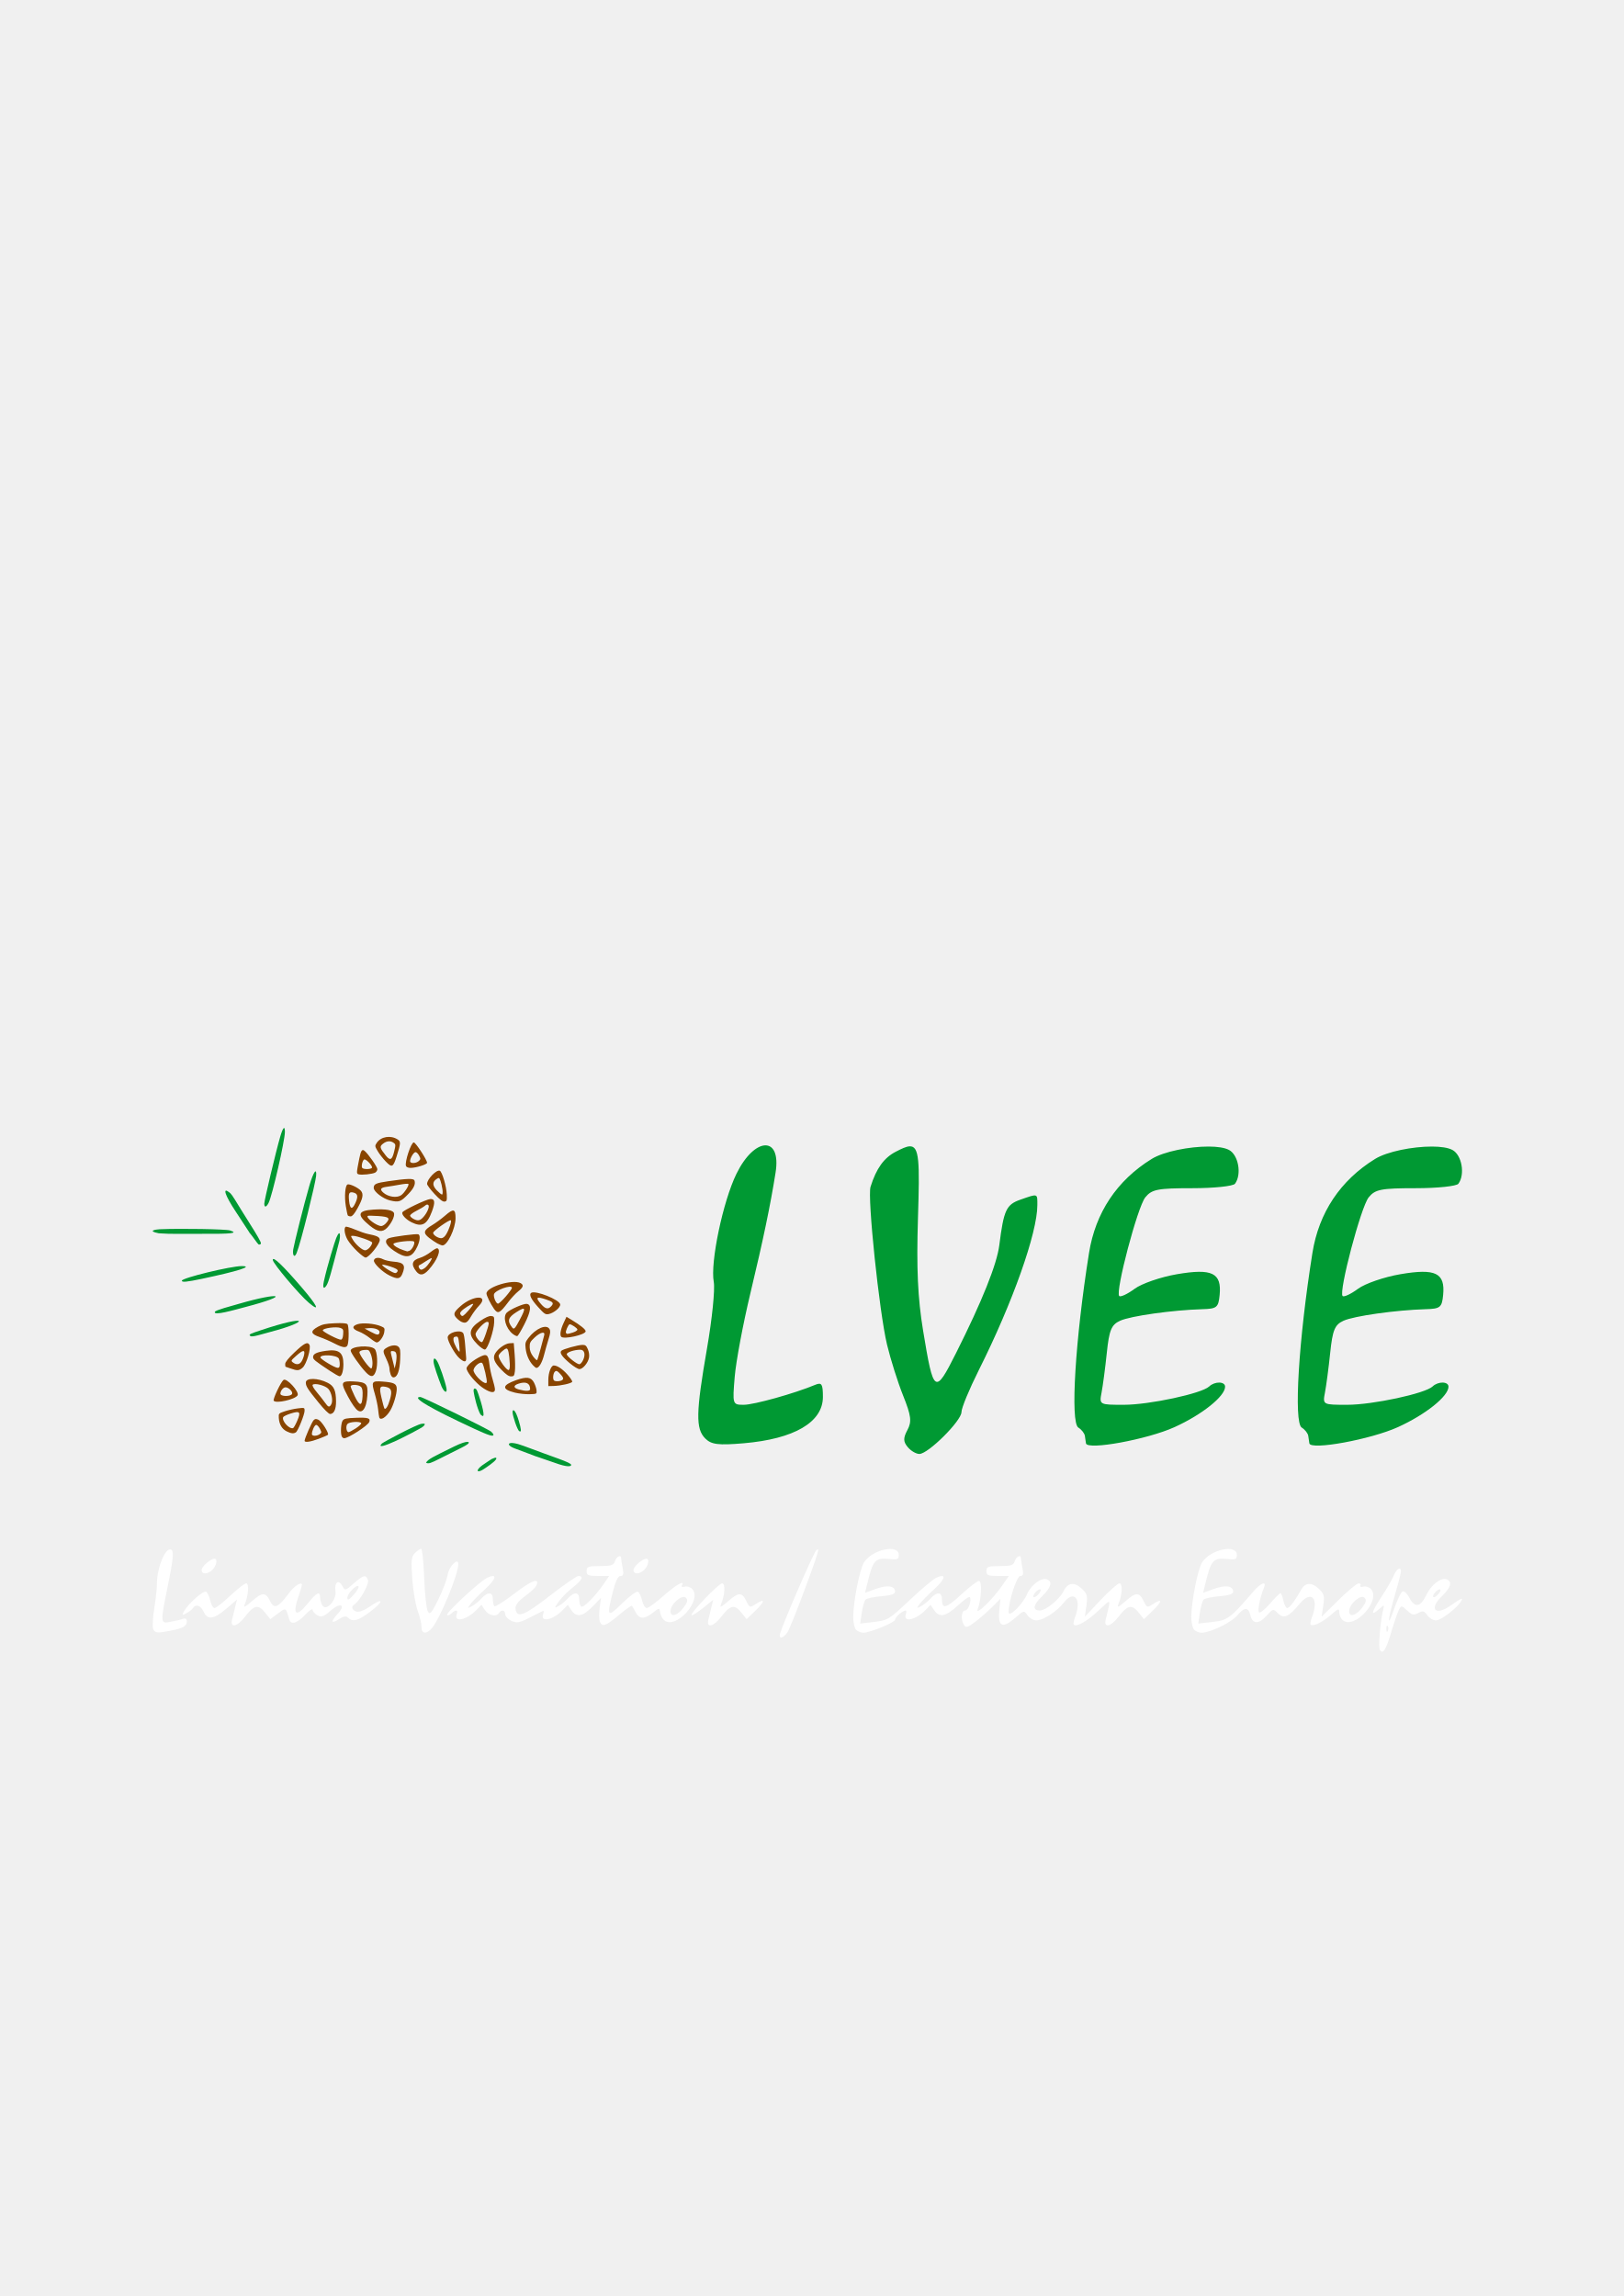
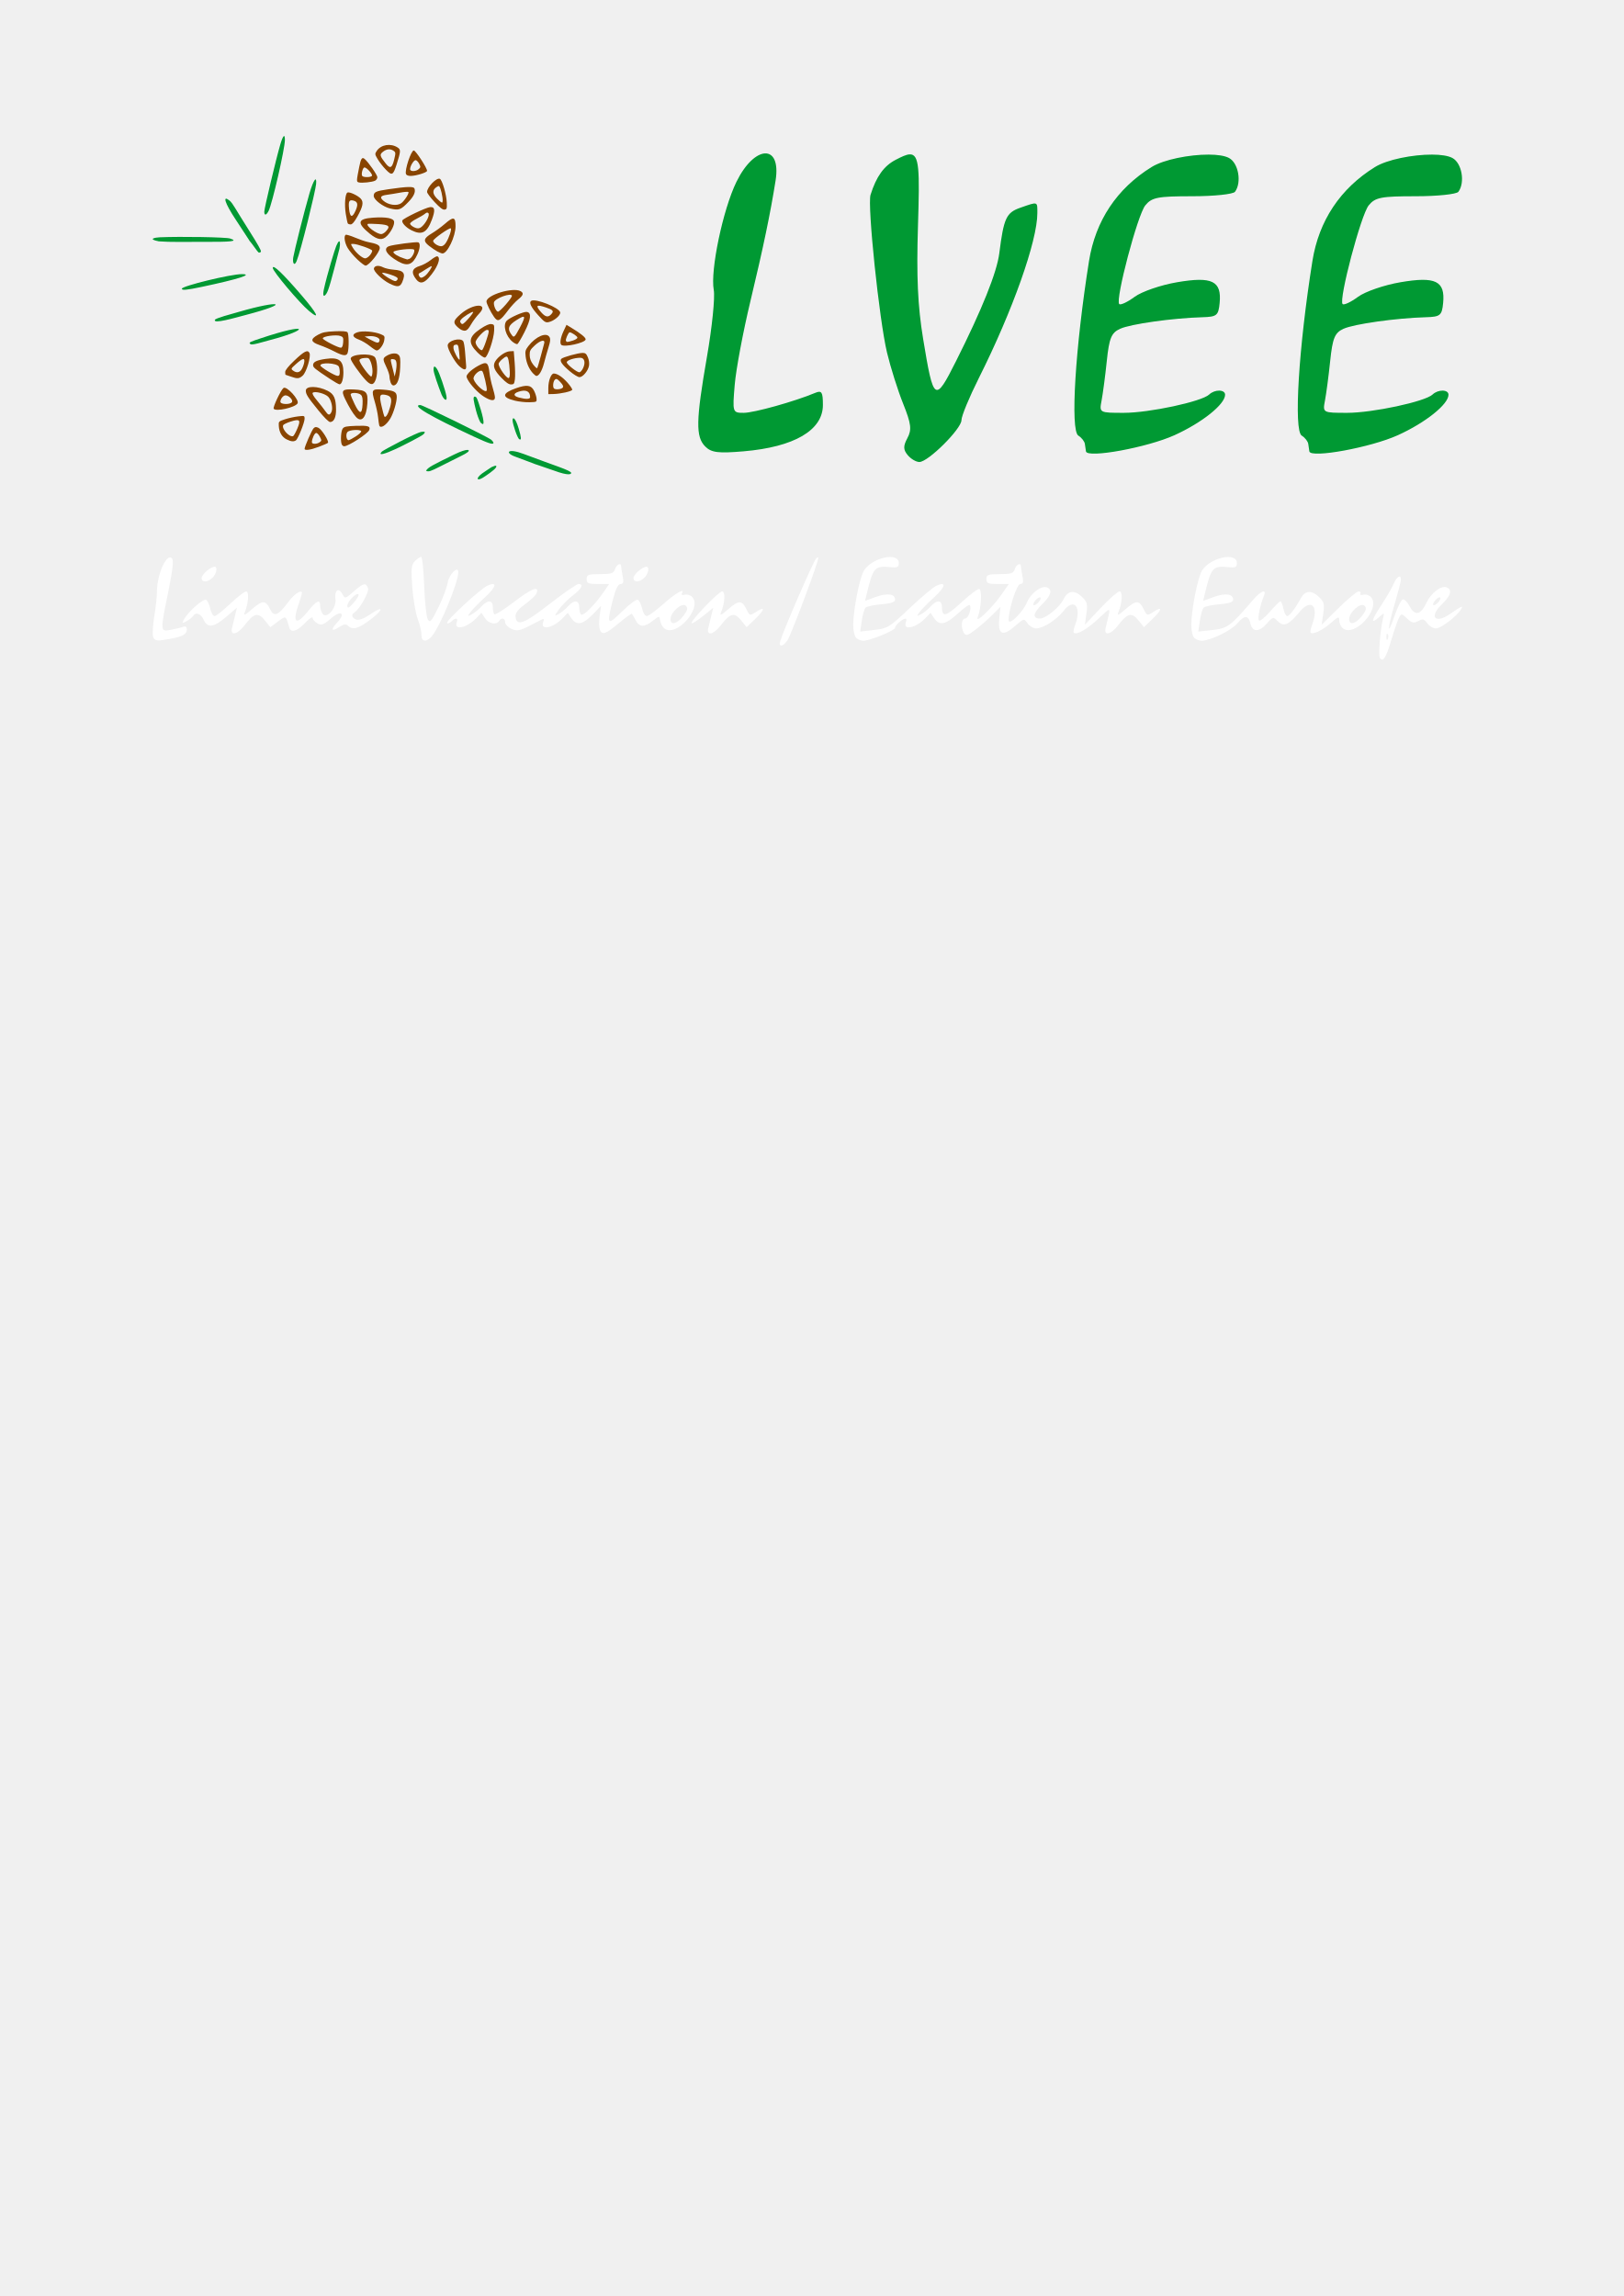
- <svg xmlns="http://www.w3.org/2000/svg" id="svg3904" width="744.094" height="1052.362" version="1.0">
+ <svg xmlns="http://www.w3.org/2000/svg" id="green_black_" width="744.094" height="1052.362" version="1.0">
  <defs id="defs3907">
    </defs>
-   <g id="g4050">
+   <g id="g4050" transform="translate(0,-454.66)">
    <g transform="matrix(0.6666667,0,0,0.6666667,-76.66667,372.7844)" id="g3871">
      <path id="path3857" d="m 407.869,446.504 c 1.128,-2.347 4.95,-4.152 19.214,-11.146 10.142,-4.973 11.416,-3.083 9.314,-1.608 -2.668,1.873 -2.383,1.409 -19.137,9.909 -6.074,3.082 -7.607,3.725 -9.391,2.845 z m 38.532,1.828 c 0.893,-0.722 5.572,-3.717 6.562,-4.402 3.265,-1.574 3.759,-0.888 2.839,0.444 -1.273,1.845 -6.277,5.192 -8.731,6.781 -4.207,2.615 -5.348,0.67 -0.67,-2.823 z m 49.705,-1.885 c -27.612,-9.588 1.463,0.856 -27.217,-9.788 -6.927,-2.571 -5.108,-5.999 6.148,-1.722 20.469,7.778 32.6,11.32 32.6,13.062 0,0.905 -1.947,1.983 -11.531,-1.553 z M 377.591,433.203 c 1.88,-1.393 23.005,-12.684 27.051,-13.466 3.615,-0.535 2.154,0.649 1.634,1.506 -1.415,1.49 -15.506,8.537 -18.86,10.085 -7.935,3.662 -13.071,5.197 -9.826,1.876 z m 63.275,-10.15 c -30.262,-14.032 -43.397,-21.778 -36.931,-21.778 1.681,0 46.784,22.111 48.771,23.909 0.823,0.745 1.496,1.671 1.496,2.058 0,1.5 -3.302,0.463 -13.336,-4.19 z m 31.091,1.725 c -1.307,-0.704 -4.585,-10.38 -4.618,-13.083 -0.027,-2.263 1.821,-2.357 4.297,6.065 1.617,5.501 2.018,8.083 0.321,7.019 z m -26.712,-11.542 c -2.393,-4.328 -4.181,-12.576 -4.623,-15.431 -0.524,-3.383 1.531,-2.328 2.016,-1.484 1.067,1.855 5.079,14.355 4.738,17.307 -0.243,1.043 -0.428,0.697 -0.903,0.582 -0.409,-0.132 -0.876,-0.727 -1.228,-0.974 z m -26.641,-18.974 c -2.386,-6.061 -5.585,-15.075 -5.585,-17.393 0,-2.499 0.786,-2.801 2.446,-0.268 1.579,2.41 5.562,14.109 6.4,18.493 0.709,3.709 -1.257,3.411 -3.261,-0.832 z M 287.067,359.277 c -1.634,-1.015 0.827,-1.74 6.871,-3.769 34.208,-11.483 34.056,-6.04 6.858,1.047 -5.11,1.332 -13.277,4.042 -13.729,2.721 z M 262.703,342.738 c 0.394,-1.181 11.018,-3.926 16.671,-5.567 28.492,-8.269 36.318,-6.129 4.59,2.181 -7.977,2.089 -22.47,6.36 -21.26,3.386 z m 64.726,-6.128 c -6.596,-5.511 -24.922,-27.255 -24.922,-29.571 0,-2.781 6.771,3.652 19.794,18.805 10.873,12.651 13.179,17.493 5.128,10.766 z m 10.183,-14.775 c 2.382,-10.922 7.583,-27.695 8.501,-29.84 3.192,-7.458 2.729,-0.161 2.233,1.762 -5.599,21.676 -7.374,28.53 -8.992,30.951 -1.7,2.544 -2.72,1.922 -1.742,-2.873 z m -97.617,-0.509 c 0,-1.875 33.757,-10.088 41.258,-10.038 8.2,0.055 -2.442,3.445 -27.363,8.718 -10.526,2.227 -13.894,2.547 -13.894,1.32 z m 76.582,-21.548 c 0.661,-4.131 7.428,-31.23 11.133,-43.94 2.75,-9.433 5.149,-12.659 4.588,-6.519 -0.467,5.11 -10.532,46.124 -13.399,53.008 -1.577,3.786 -2.953,1.396 -2.322,-2.55 z m -24.858,-4.542 c -12.532,-17.203 4.86,8.164 -14.59,-21.282 -7.837,-11.865 -9.062,-16.856 -4.757,-13.54 1.545,1.19 1.591,0.953 8.087,11.669 2.855,4.709 7.361,11.636 9.565,15.304 3.874,6.448 5.214,8.867 3.795,8.867 -0.373,0 -0.588,1.053 -2.1,-1.018 z m -67.561,-6.501 c -8.133,-1.601 -2.343,-2.651 0.64,-2.781 14.819,-0.639 45.506,-0.087 48.329,0.827 5.919,1.916 1.352,2.423 -19.216,2.31 -12.492,-0.069 -21.544,0.298 -29.752,-0.356 z m 72.514,-20.406 c 0,-2.285 8.117,-36.367 10.966,-46.047 1.905,-6.472 3.203,-7.785 3.203,-3.24 0,6.028 -8.733,44.002 -11.23,48.831 -1.595,3.083 -2.94,3.292 -2.94,0.457 z" style="fill:#009933;fill-opacity:1" />
      <path style="fill:#884400;fill-opacity:1" d="m 324.385,431.383 c 0,-1.541 4.989,-12.934 6.19,-14.134 1,-1 1.666,-1.061 3.328,-0.304 2.246,1.023 7.483,9.353 6.499,10.337 -0.33,0.33 -3.139,1.555 -6.243,2.724 -5.738,2.16 -9.774,2.728 -9.774,1.377 z m 10.357,-4.523 c 1.418,-1.037 1.426,-1.26 0.138,-3.751 -0.753,-1.457 -1.886,-2.648 -2.517,-2.648 -1.099,0 -2.977,4.022 -2.977,6.376 0,1.443 3.394,1.458 5.356,0.024 z m 15.153,1.451 c -0.937,-2.442 -0.516,-9.185 0.676,-10.816 1,-1.368 2.43,-1.663 9.276,-1.91 8.199,-0.296 9.98,0.275 8.981,2.88 -0.962,2.507 -14.325,11.165 -17.232,11.165 -0.657,0 -1.422,-0.593 -1.7,-1.318 z m 9.665,-5.458 c 2.236,-1.435 3.919,-3.029 3.741,-3.542 -0.488,-1.405 -7.9,-1.051 -9.4,0.449 -1.392,1.392 -0.852,5.702 0.715,5.702 0.483,0 2.708,-1.174 4.944,-2.609 z m -47.512,2.048 c -3.223,-1.588 -5.145,-4.877 -5.4,-9.241 -0.179,-3.064 -0.109,-3.141 4.191,-4.568 2.406,-0.798 6.438,-1.694 8.96,-1.99 4.495,-0.528 4.586,-0.497 4.586,1.573 0,2.662 -4.567,13.998 -6.008,14.912 -1.592,1.01 -3.254,0.83 -6.329,-0.686 z m 7.254,-7.241 c 2.646,-6.201 1.903,-7.027 -4.504,-5.008 -2.626,0.828 -4.95,1.963 -5.165,2.522 -1.004,2.616 4.195,8.333 6.82,7.5 0.451,-0.143 1.733,-2.4 2.849,-5.015 z m 56.387,-2.409 c -0.176,-0.573 -0.53,-3.082 -0.787,-5.575 -0.257,-2.493 -1.274,-7.254 -2.261,-10.58 -2.512,-8.46 -2.169,-8.99 5.448,-8.414 7.888,0.597 9.642,1.518 9.642,5.068 0,3.592 -2.219,11.043 -4.38,14.708 -2.843,4.822 -6.877,7.345 -7.662,4.793 z m 7.39,-12.291 c 1.658,-5.908 0.986,-7.862 -2.976,-8.655 -4.131,-0.826 -4.547,0.285 -2.843,7.599 0.829,3.559 1.683,6.771 1.896,7.137 0.824,1.412 2.588,-1.321 3.923,-6.081 z m -49.328,1.857 c -7.302,-9.008 -8.532,-10.948 -8.532,-13.458 0,-3.385 8.283,-3.289 15.061,0.173 4.271,2.182 5.618,5.176 5.713,12.698 0.069,5.497 -1.444,8.729 -4.087,8.729 -0.961,0 -4.075,-3.109 -8.155,-8.142 z m 9.005,1.412 c 1.272,-2.378 0.215,-7.891 -2.009,-10.477 -1.99,-2.314 -9.386,-4.27 -10.8,-2.857 -0.489,0.489 0.614,2.449 2.934,5.214 2.044,2.437 4.558,5.65 5.586,7.14 2.18,3.159 3.02,3.351 4.289,0.979 z m 16.916,3.188 c -2.068,-2.313 -4.841,-6.903 -7.505,-12.424 -2.819,-5.844 -1.909,-6.803 6.071,-6.4 8.552,0.432 9.799,1.698 9.299,9.447 -0.627,9.728 -3.978,13.723 -7.866,9.377 z m 4.55,-8.663 c 0.184,-3.833 -0.09,-5.44 -1.101,-6.451 -1.602,-1.602 -7.059,-1.838 -7.07,-0.305 -0.004,0.573 1.215,3.557 2.709,6.631 3.496,7.193 5.12,7.23 5.462,0.125 z m -61.082,3.051 c -0.655,-1.06 4.809,-12.647 6.707,-14.222 2.083,-1.729 11.199,8.248 9.685,10.6 -1.85,2.873 -15.052,5.791 -16.392,3.623 z m 12.659,-4.727 c 0.587,-1.528 -2.397,-4.454 -4.541,-4.454 -1.557,0 -3.479,2.393 -3.515,4.376 -0.037,2.058 7.27,2.13 8.057,0.079 z m 153.199,-0.783 c -9.281,-2.276 -9.04,-5.125 0.726,-8.572 7.373,-2.603 10.353,-2.194 12.365,1.696 0.866,1.676 1.65,4.113 1.743,5.418 0.166,2.346 0.114,2.373 -4.833,2.528 -2.751,0.086 -7.25,-0.395 -10,-1.069 z m 10.416,-2.476 c 0,-4.122 -2.985,-5.436 -8.211,-3.614 -3.527,1.229 -3.313,2.904 0.501,3.917 4.92,1.307 7.71,1.197 7.71,-0.303 z m -31.745,-0.295 c -3.987,-2.504 -9.233,-8.052 -11.244,-11.889 -1.074,-2.05 -1.006,-2.433 0.816,-4.584 1.094,-1.291 4.053,-3.456 6.577,-4.811 5.737,-3.081 6.819,-2.42 7.619,4.654 0.316,2.794 1.297,7.382 2.179,10.196 0.882,2.814 1.609,5.961 1.615,6.992 0.015,2.64 -2.804,2.432 -7.563,-0.558 z m 1.91,-4.235 c 0.493,-1.203 -2.135,-12.545 -3.089,-13.337 -1.699,-1.41 -6.656,3.242 -5.921,5.558 1.227,3.865 8.161,9.852 9.011,7.779 z m 42.337,-1.694 c 0,-4.976 1.879,-9.975 3.75,-9.975 2.437,0 6.02,2.398 9.513,6.366 1.898,2.157 3.32,4.326 3.159,4.821 -0.351,1.08 -7.942,2.791 -12.879,2.903 l -3.542,0.08 0,-4.194 z m 9.873,-0.234 c 0.687,-0.828 0.299,-1.761 -1.591,-3.831 -2.049,-2.243 -2.72,-2.553 -3.723,-1.721 -1.242,1.03 -1.685,5.074 -0.668,6.09 0.967,0.967 5.037,0.601 5.983,-0.539 z m -118.224,-3.483 c -0.46,-1.209 -0.836,-3.114 -0.836,-4.232 0,-1.118 -0.938,-3.977 -2.084,-6.353 -2.559,-5.304 -2.582,-6.154 -0.208,-7.657 3.281,-2.078 6.922,-2.437 8.518,-0.841 1.185,1.185 1.379,2.664 1.127,8.587 -0.322,7.586 -1.809,11.949 -4.231,12.415 -0.943,0.182 -1.742,-0.49 -2.286,-1.919 z m 3.99,-13.342 c -0.181,-1.867 -0.718,-2.568 -2.118,-2.767 -2.106,-0.299 -2.168,-0.077 -1.118,4.017 0.411,1.604 1.026,4.042 1.366,5.418 l 0.618,2.5 0.747,-3.334 c 0.411,-1.834 0.638,-4.459 0.505,-5.834 z m -45.667,10.832 c -10.653,-7.063 -11.669,-7.894 -11.669,-9.544 0,-2.176 2.405,-3.363 8.63,-4.261 9.127,-1.315 12.208,1.009 12.208,9.209 0,4.758 -1.179,8.384 -2.688,8.269 -0.584,-0.045 -3.5,-1.698 -6.48,-3.673 z m 6.655,-4.789 c -0.007,-1.49 -0.336,-3.22 -0.732,-3.844 -1.511,-2.385 -12.641,-2.948 -12.557,-0.636 0.042,1.166 9.854,7.086 11.843,7.145 1.101,0.033 1.455,-0.62 1.446,-2.665 z m 17.888,5.635 c -4.048,-4.292 -10.373,-13.318 -10.373,-14.801 0,-3.109 13.601,-4.054 16.507,-1.147 1.79,1.79 2.298,10.764 0.854,15.095 -1.477,4.428 -3.396,4.663 -6.988,0.854 z m 4.629,-6.336 c 0,-1.821 -0.553,-4.635 -1.229,-6.254 -1.135,-2.717 -1.47,-2.922 -4.369,-2.682 -2.003,0.166 -3.226,0.719 -3.38,1.529 -0.302,1.6 7.208,11.812 8.225,11.183 0.414,-0.256 0.752,-1.955 0.752,-3.777 z m 88.633,4.706 c -4.958,-5.119 -6.118,-8.081 -4.37,-11.158 1.92,-3.379 6.972,-6.947 10.044,-7.092 l 2.795,-0.132 0.622,7.918 c 0.342,4.355 0.413,9.512 0.157,11.46 -0.413,3.153 -0.706,3.542 -2.658,3.542 -1.563,0 -3.458,-1.306 -6.589,-4.538 z m 5.732,-4.287 c -0.405,-7.011 -1.119,-10.345 -2.216,-10.345 -1.341,0 -5.466,3.785 -5.466,5.016 0,2.472 5.532,10.229 6.952,9.749 0.602,-0.203 0.877,-1.868 0.729,-4.42 z m -150.625,3.384 c -1.834,-0.661 -3.428,-1.207 -3.542,-1.214 -0.115,-0.007 -0.209,-0.856 -0.21,-1.888 -0.002,-1.249 2.078,-3.858 6.23,-7.815 6.802,-6.483 9.167,-7.694 10.427,-5.338 1.236,2.31 -2.031,13.327 -4.643,15.654 -2.429,2.165 -3.67,2.255 -8.262,0.601 z m 7.47,-4.812 c 0.692,-1.055 1.497,-3.118 1.79,-4.584 0.729,-3.647 -0.805,-3.442 -5.51,0.737 -3.602,3.199 -3.687,3.379 -2.133,4.549 2.327,1.751 4.408,1.502 5.852,-0.702 z m 184.517,1.284 c -5.438,-4.554 -7.3,-7.269 -5.928,-8.641 1.173,-1.173 11.574,-4.06 14.628,-4.06 1.921,0 2.587,0.56 3.628,3.052 0.787,1.884 1.077,4.108 0.758,5.81 -0.666,3.551 -4.254,7.811 -6.568,7.798 -0.991,-0.005 -3.924,-1.787 -6.517,-3.959 z m 9.01,-2.195 c 1.844,-3.868 0.989,-7.173 -1.856,-7.173 -4.282,0 -9.614,1.822 -9.35,3.195 0.303,1.572 6.961,6.807 8.658,6.807 0.659,0 1.806,-1.273 2.548,-2.829 z m -34.473,3.454 c -2.684,-2.935 -4.456,-7.018 -4.985,-11.486 -0.426,-3.597 -0.204,-4.472 1.797,-7.097 5.171,-6.779 12.629,-9.923 14.638,-6.169 0.707,1.322 0.545,2.887 -0.712,6.876 -0.895,2.841 -2.289,7.754 -3.097,10.918 -1.339,5.243 -3.468,8.833 -5.238,8.833 -0.379,0 -1.46,-0.844 -2.403,-1.875 z m 5.272,-11.25 c 1.049,-4.012 2.156,-8.139 2.461,-9.171 0.909,-3.078 -2.533,-2.348 -6.537,1.387 -3.055,2.85 -3.487,3.692 -3.409,6.657 0.061,2.315 0.813,4.343 2.364,6.377 1.251,1.64 2.486,2.772 2.744,2.513 0.258,-0.258 1.328,-3.752 2.376,-7.765 z m -55.823,6.449 c -3.012,-2.644 -8.036,-11.551 -8.036,-14.246 0,-3.282 8.479,-5.703 10.646,-3.04 0.466,0.573 1.063,4.042 1.326,7.71 0.263,3.667 0.584,7.757 0.713,9.087 0.327,3.371 -1.185,3.53 -4.649,0.489 z m -0.179,-9.949 c -0.521,-4.602 -0.763,-5.106 -2.343,-4.88 -1.396,0.199 -1.71,0.745 -1.511,2.622 0.232,2.183 3.546,8.278 4.165,7.659 0.148,-0.148 0.009,-2.579 -0.311,-5.401 z m 12.625,0.478 c -6.687,-6.687 -6.199,-10.716 1.96,-16.192 3.572,-2.398 6.053,-3.501 7.494,-3.334 2.017,0.234 2.145,0.515 2.015,4.418 -0.19,5.715 -4.43,18.257 -6.288,18.6 -0.818,0.151 -3.027,-1.338 -5.181,-3.492 z m 5.859,-7.648 c 2.294,-6.92 2.384,-7.877 0.748,-7.877 -1.921,0 -7.918,6.43 -7.918,8.49 0,1.991 3.173,5.872 4.452,5.446 0.439,-0.146 1.662,-2.873 2.718,-6.059 z m -104.272,6.944 c -2.751,-1.432 -7.251,-3.383 -10.002,-4.337 -6.355,-2.203 -6.689,-4.102 -1.25,-7.103 3.04,-1.678 5.223,-2.134 11.525,-2.411 5.256,-0.23 8.091,-0.024 8.752,0.637 1.024,1.025 1.134,11.11 0.155,14.195 -0.753,2.371 -3.249,2.104 -9.179,-0.982 z m 6.091,-6.287 c 0.226,-3.115 0.009,-3.632 -1.817,-4.326 -2.894,-1.1 -12.192,0.143 -12.192,1.631 0,1.064 10.894,6.656 12.502,6.418 0.837,-0.124 1.335,-1.355 1.507,-3.723 z m 18.294,2.581 c -2.072,-1.68 -5.402,-3.659 -7.401,-4.397 -4.72,-1.744 -5.15,-3.73 -1.097,-5.068 3.553,-1.172 11.688,-0.499 16.066,1.331 2.675,1.117 2.822,1.382 2.361,4.226 -0.501,3.089 -3.379,6.962 -5.173,6.962 -0.544,0 -2.685,-1.375 -4.757,-3.054 z m 6.723,-3.888 c 0.344,-1.774 -3.324,-3.226 -7.307,-2.891 l -2.964,0.249 4.167,2.251 c 4.527,2.445 5.691,2.52 6.103,0.391 z m 124.893,3.053 c -1.121,-1.121 -0.487,-4.974 1.531,-9.309 l 2.07,-4.447 3.131,1.888 c 6.665,4.019 10.267,6.957 10.031,8.183 -0.46,2.387 -14.889,5.559 -16.763,3.685 z m 7.891,-2.91 c 1.772,-0.531 3.222,-1.459 3.222,-2.062 0,-0.928 -3.99,-3.64 -5.355,-3.64 -0.843,0 -3.043,5.059 -2.548,5.859 0.629,1.018 0.777,1.013 4.681,-0.156 z m -41.252,0.909 c -4.785,-3.764 -7.005,-11.691 -4.091,-14.605 2.22,-2.22 11.589,-6.334 13.732,-6.03 3.455,0.49 2.938,4.988 -1.609,13.982 -2.19,4.332 -4.388,8 -4.883,8.149 -0.495,0.149 -1.912,-0.524 -3.149,-1.496 z m 4.839,-9.732 c 4.447,-8.375 4.069,-9.268 -2.234,-5.271 -5.909,3.747 -6.555,6.099 -2.935,10.674 1.193,1.507 1.882,0.787 5.169,-5.403 z m -39.963,1.502 c -0.917,-0.385 -2.543,-1.643 -3.614,-2.796 -2.327,-2.506 -1.811,-3.945 2.902,-8.083 8.723,-7.659 19.932,-7.796 12.564,-0.154 -1.626,1.687 -4.047,4.942 -5.379,7.234 -2.511,4.319 -3.646,4.985 -6.473,3.799 z m 7.889,-12.391 c -0.865,-0.326 -6.712,3.337 -8.212,5.145 -0.917,1.105 -0.931,1.605 -0.075,2.637 0.916,1.103 1.585,0.686 5.013,-3.126 2.176,-2.419 3.649,-4.515 3.274,-4.656 z m 44.732,2.245 c -4.893,-5.406 -6.52,-8.779 -4.761,-9.866 2.98,-1.842 19.441,4.739 19.901,7.956 0.297,2.08 -4.329,5.947 -7.99,6.679 -2.131,0.426 -2.931,-0.107 -7.15,-4.77 z m 9.009,-0.685 c 1.911,-2.112 1.277,-2.953 -3.436,-4.559 -6.864,-2.339 -7.715,-1.557 -3.515,3.227 2.918,3.323 4.819,3.688 6.951,1.332 z m -39.378,1.823 c -2.313,-3.283 -5.167,-9.101 -5.167,-10.533 0,-4.481 18.063,-10.001 23.392,-7.149 2.414,1.292 1.968,2.883 -1.6,5.709 -1.767,1.399 -4.841,4.713 -6.831,7.363 -5.826,7.759 -7.141,8.377 -9.795,4.611 z m 8.087,-8.448 c 2.337,-2.698 4.25,-5.373 4.25,-5.943 0,-2.586 -11.855,1.684 -12.368,4.456 -0.388,2.094 1.496,6.394 2.801,6.394 0.587,0 2.979,-2.208 5.317,-4.906 z m -79.882,-14.43 c -4.948,-2.449 -11.12,-8.418 -10.744,-10.39 0.383,-2.007 3.298,-2.365 6.359,-0.782 1.346,0.696 4.561,1.424 7.144,1.618 7.152,0.537 8.507,2.46 5.984,8.497 -1.456,3.484 -3.373,3.716 -8.743,1.058 z m 5.593,-3.207 c 0.174,-0.902 -1.332,-1.783 -5.2,-3.041 -2.994,-0.974 -5.444,-1.464 -5.444,-1.091 0,1.113 7.76,5.91 9.133,5.646 0.697,-0.134 1.377,-0.816 1.512,-1.514 z m 12.788,0.387 c -3.795,-4.824 -3.008,-7.705 2.552,-9.347 2.003,-0.591 5.292,-2.381 7.31,-3.978 2.017,-1.596 4.072,-2.77 4.566,-2.608 2.921,0.96 -0.012,8.267 -5.963,14.854 -3.451,3.82 -6.047,4.151 -8.464,1.078 z m 6.21,-2.659 c 1.889,-1.581 4.847,-5.985 4.352,-6.48 -0.171,-0.171 -1.983,0.797 -4.026,2.152 -2.043,1.355 -4.063,2.582 -4.489,2.726 -1.114,0.377 0.1,3.083 1.374,3.061 0.587,-0.01 1.842,-0.667 2.789,-1.459 z m -46.76,-11.128 c -2.484,-2.349 -5.462,-5.885 -6.618,-7.858 -2.093,-3.572 -2.781,-8.19 -1.352,-9.074 0.413,-0.255 3.32,0.619 6.46,1.943 3.14,1.324 7.022,2.662 8.626,2.975 6.52,1.27 8.335,2.174 8.335,4.152 0,2.864 -7.485,12.133 -9.799,12.133 -0.625,0 -3.169,-1.922 -5.652,-4.271 z m 8.745,-2.955 c 0.962,-1.224 1.623,-2.63 1.468,-3.126 -0.325,-1.039 -10.079,-4.5 -12.937,-4.591 -1.919,-0.061 -1.92,-0.057 -0.417,2.521 2.005,3.439 6.598,7.42 8.559,7.42 0.868,0 2.365,-1.001 3.327,-2.225 z m 19.208,4.239 c -7.882,-4.482 -10.42,-8.764 -6.156,-10.385 2.728,-1.037 18.71,-3.143 20.117,-2.65 1.505,0.526 1.249,4.234 -0.57,8.239 -3.305,7.279 -6.816,8.536 -13.391,4.797 z m 7.881,-1.699 c 1.888,-0.725 4.145,-5.293 3.121,-6.317 -1.116,-1.116 -13.688,0.289 -14.114,1.577 -0.331,1.001 3.408,3.304 7.274,4.479 1.149,0.35 2.152,0.668 2.229,0.707 0.077,0.039 0.747,-0.161 1.489,-0.446 z m 19.208,-5.051 c -1.375,-0.734 -3.927,-2.454 -5.67,-3.822 -4.285,-3.363 -3.875,-5.213 1.92,-8.661 2.521,-1.5 6.557,-4.455 8.968,-6.566 5.87,-5.14 7.289,-4.804 7.27,1.718 -0.021,7.114 -5.655,18.814 -9.005,18.7 -0.54,-0.018 -2.108,-0.634 -3.483,-1.368 z m 6.082,-6.308 c 2.01,-3.332 3.848,-8.893 3.164,-9.576 -0.756,-0.756 -12.164,7.287 -12.164,8.576 0,1.509 3.283,3.709 5.535,3.709 1.174,0 2.416,-0.971 3.464,-2.709 z m -52.511,-5.879 c -9.132,-7.444 -8.535,-10.321 2.297,-11.063 8.934,-0.612 14.043,0.36 14.385,2.736 0.316,2.199 -1.794,6.539 -4.677,9.622 -3.247,3.47 -6.603,3.108 -12.005,-1.295 z m 10.973,-1.571 c 3.355,-3.602 2.38,-4.559 -5.172,-5.077 -3.779,-0.259 -7.048,-0.295 -7.264,-0.079 -1.33,1.33 6.162,6.936 9.31,6.966 0.784,0.008 2.191,-0.807 3.126,-1.81 z m 17.731,-0.771 c -3.911,-1.936 -7.018,-5.292 -6.328,-6.835 0.647,-1.447 16.362,-8.954 19.162,-9.153 3.207,-0.229 3.522,2.214 1.116,8.648 -3.368,9.007 -6.865,10.847 -13.949,7.341 z m 8.257,-3.788 c 2.532,-2.883 4.26,-7.078 3.307,-8.03 -0.624,-0.624 -1.32,-0.501 -2.363,0.417 -0.813,0.716 -3.447,2.289 -5.854,3.495 -2.407,1.206 -4.376,2.702 -4.376,3.325 0,0.623 1.201,1.714 2.67,2.425 2.835,1.373 4.292,1.013 6.616,-1.633 z m -52.122,-0.977 c -0.235,-0.38 -0.847,-3.287 -1.359,-6.46 -1.047,-6.48 -0.426,-14.17 1.193,-14.791 1.467,-0.563 7.233,2.147 9.147,4.299 2.047,2.301 1.426,5.439 -2.449,12.368 -2.002,3.58 -3.457,5.276 -4.527,5.276 -0.867,0 -1.769,-0.311 -2.004,-0.691 z m 5.381,-8.815 c 1.866,-4.219 1.462,-6.128 -1.454,-6.86 -2.987,-0.75 -3.579,0.375 -3.025,5.742 0.611,5.917 2.183,6.31 4.48,1.118 z m 23.703,-1.444 c -4.819,-1.113 -11.252,-6.039 -11.252,-8.615 0,-2.681 1.5,-3.371 10.002,-4.605 13.101,-1.901 17.419,-2.023 17.999,-0.512 0.908,2.365 -0.411,5.34 -4.045,9.124 -5.406,5.63 -6.523,6.035 -12.703,4.608 z m 7.664,-3.635 c 2.163,-1.515 5.65,-6.968 4.921,-7.696 -0.288,-0.288 -2.862,-0.088 -5.721,0.443 -2.859,0.532 -6.979,1.205 -9.157,1.495 -4.218,0.563 -4.937,1.697 -2.483,3.917 3.402,3.079 9.404,3.967 12.44,1.841 z m 22.891,-0.824 c -2.824,-3.019 -5.132,-6.131 -5.129,-6.917 0.013,-3.283 6.431,-9.933 8.734,-9.049 1.607,0.617 4.575,10.707 4.817,16.373 0.174,4.09 0.008,4.611 -1.546,4.833 -1.241,0.177 -3.22,-1.331 -6.876,-5.24 z m 5.434,-3.194 c -0.271,-1.98 -0.891,-4.647 -1.378,-5.927 -0.831,-2.185 -0.998,-2.251 -2.745,-1.097 -2.913,1.925 -2.806,4.582 0.316,7.802 1.504,1.552 3.087,2.821 3.518,2.821 0.444,0 0.57,-1.56 0.29,-3.6 z m -57.531,-10.286 c -1.636,-0.464 -1.627,-0.768 0.34,-10.702 1.126,-5.69 1.927,-6.887 3.651,-5.457 2.561,2.125 8.799,11.055 8.799,12.595 0,0.855 -0.685,1.922 -1.523,2.37 -1.885,1.009 -9.188,1.783 -11.266,1.194 z m 9.08,-4.518 c 0.637,-1.031 -3.578,-5.767 -5.133,-5.767 -1.164,0 -2.397,4.509 -1.59,5.814 0.702,1.135 6.015,1.098 6.722,-0.047 z m 23.392,-1.231 c -1.012,-2.637 3.484,-16.204 5.37,-16.204 1.298,0 9.12,12.008 9.12,14.002 0,1.142 -7.624,3.501 -11.314,3.501 -1.655,0 -2.867,-0.496 -3.175,-1.299 z m 8.767,-3.386 c 1.359,-1.23 1.382,-1.566 0.253,-3.751 -0.682,-1.32 -1.784,-2.399 -2.448,-2.399 -1.292,0 -3.751,4.071 -3.751,6.21 0,1.742 4,1.702 5.946,-0.06 z m -22.611,0.352 c -1.91,-1.972 -4.42,-5.185 -5.577,-7.141 -2.017,-3.409 -2.046,-3.644 -0.701,-5.696 2.865,-4.373 9.638,-5.478 14.411,-2.351 2.221,1.455 2.15,2.544 -0.774,11.753 -2.345,7.386 -3.161,7.767 -7.358,3.434 z m 5.706,-6.845 c 1.122,-4.597 1.1,-4.992 -0.331,-6.038 -2.19,-1.601 -4.819,-1.384 -7.349,0.606 -2.454,1.931 -2.236,2.86 1.897,8.083 2.999,3.789 4.364,3.164 5.783,-2.65 z" id="path2468" />
    </g>
    <path id="path2437" d="m 350.629,524.971 c -3.778,0.128 -8.957,4.49 -13.14,13.04 -6.197,12.665 -12.061,40.653 -10.392,49.563 0.634,3.382 -0.774,17.099 -3.098,30.477 -5.118,29.465 -5.255,36.813 -0.799,41.269 2.801,2.801 6.005,3.185 17.587,2.198 23.195,-1.976 36.323,-9.66 36.323,-21.234 0,-5.937 -0.537,-6.805 -3.547,-5.546 -9.497,3.972 -28.064,9.143 -32.725,9.143 -5.147,0 -5.196,-0.163 -4.147,-12.79 0.585,-7.038 3.819,-24.294 7.195,-38.371 5.936,-24.754 9.167,-40.342 11.541,-55.308 1.341,-8.454 -1.018,-12.569 -4.796,-12.441 z m 66.15,0.45 c -1.541,0.103 -3.559,1.059 -6.245,2.448 -5.465,2.826 -8.908,7.622 -11.591,16.088 -1.515,4.78 3.973,57.354 7.544,72.295 1.615,6.757 4.939,17.298 7.394,23.432 3.717,9.286 4.018,11.921 1.949,15.788 -1.967,3.676 -1.913,5.308 0.15,7.794 1.434,1.728 3.842,3.148 5.346,3.148 4.023,0 19.285,-15.185 19.285,-19.186 0,-1.889 3.579,-10.533 7.944,-19.235 15.541,-30.986 26.83,-62.888 26.83,-75.643 0,-5.448 0.398,-5.337 -7.744,-2.498 -6.506,2.268 -7.644,4.703 -9.693,20.884 -1.107,8.743 -7.86,25.636 -19.835,49.463 -9.652,19.205 -10.304,18.791 -15.089,-10.342 -2.456,-14.953 -3.069,-28.409 -2.348,-51.611 0.802,-25.816 0.727,-33.135 -3.897,-32.825 z m 137.097,0.1 c -8.817,-0.022 -20.541,2.241 -26.13,5.696 -15.887,9.819 -25.731,24.599 -28.678,43.067 -6.323,39.626 -8.654,77.717 -4.896,80.039 1.511,0.934 2.857,2.68 2.998,3.847 0.141,1.167 0.359,2.696 0.5,3.397 0.65,3.239 28.131,-1.805 40.569,-7.444 12.665,-5.743 23.183,-14.159 23.183,-18.536 0,-2.466 -4.735,-2.533 -7.295,-0.1 -3.4,3.232 -27.444,8.394 -39.121,8.394 -11.179,0 -11.263,-0.005 -10.192,-5.596 0.593,-3.097 1.681,-11.286 2.398,-18.186 1.09,-10.49 2.101,-12.919 6.095,-14.739 4.812,-2.192 24.045,-4.906 37.672,-5.296 6.662,-0.191 7.385,-0.771 7.944,-6.495 0.99,-10.145 -3.418,-12.303 -19.535,-9.543 -7.432,1.273 -16.16,4.273 -19.435,6.695 -3.272,2.419 -6.449,3.893 -7.045,3.298 -1.896,-1.896 8.381,-40.82 11.941,-45.216 2.986,-3.687 5.727,-4.197 21.534,-4.197 9.953,0 18.758,-0.922 19.585,-2.048 3.155,-4.294 1.58,-13.172 -2.748,-15.488 -1.954,-1.046 -5.335,-1.539 -9.343,-1.549 z m 102.373,0 c -8.817,-0.022 -20.541,2.241 -26.13,5.696 -15.887,9.819 -25.731,24.599 -28.678,43.067 -6.323,39.626 -8.654,77.717 -4.896,80.039 1.511,0.934 2.857,2.68 2.998,3.847 0.141,1.167 0.359,2.696 0.5,3.397 0.65,3.239 28.131,-1.805 40.569,-7.444 12.665,-5.743 23.183,-14.159 23.183,-18.536 0,-2.466 -4.735,-2.533 -7.295,-0.1 -3.4,3.232 -27.444,8.394 -39.121,8.394 -11.179,0 -11.263,-0.005 -10.192,-5.596 0.593,-3.097 1.681,-11.286 2.398,-18.186 1.09,-10.49 2.101,-12.919 6.095,-14.739 4.812,-2.192 24.045,-4.906 37.672,-5.296 6.662,-0.191 7.435,-0.771 7.994,-6.495 0.99,-10.145 -3.468,-12.303 -19.585,-9.543 -7.432,1.273 -16.16,4.273 -19.435,6.695 -3.272,2.419 -6.449,3.893 -7.045,3.298 -1.896,-1.896 8.381,-40.82 11.941,-45.216 2.986,-3.687 5.727,-4.197 21.534,-4.197 9.953,0 18.758,-0.922 19.585,-2.048 3.155,-4.294 1.58,-13.172 -2.748,-15.488 -1.954,-1.046 -5.335,-1.539 -9.343,-1.549 z" style="fill:#009933;fill-opacity:1" />
    <path style="fill:#ffffff;fill-opacity:1" d="m 632.357,756.175 c -0.765,-1.238 0.124,-12.479 1.425,-18.004 0.663,-2.817 0.656,-2.819 -1.773,-0.667 -4,3.545 -3.655,1.621 0.971,-5.415 2.397,-3.645 4.965,-8.093 5.707,-9.885 1.372,-3.312 3.356,-4.417 3.313,-1.845 -0.013,0.777 -1.285,5.713 -2.827,10.968 -3.45,11.758 -3.566,15.715 -0.17,5.801 1.368,-3.994 3.087,-7.462 3.819,-7.706 0.732,-0.244 2.154,1.147 3.159,3.091 2.356,4.557 5.057,4.062 7.628,-1.398 2.218,-4.711 6.752,-8.231 9.328,-7.242 2.77,1.063 1.973,3.748 -2.36,7.957 -5.795,5.628 -2.811,8.898 3.89,4.263 5.302,-3.667 6.218,-4.063 5.124,-2.211 -1.902,3.219 -9.224,8.811 -11.537,8.811 -1.282,0 -3.075,-1.062 -3.984,-2.359 -1.403,-2.003 -2.027,-2.159 -4.129,-1.034 -2.086,1.116 -2.89,0.937 -5.1,-1.14 -2.507,-2.355 -2.673,-2.372 -3.729,-0.38 -0.608,1.147 -2.193,5.754 -3.524,10.239 -2.456,8.277 -3.832,10.422 -5.233,8.155 z m 3.566,-10.913 c -0.376,-0.376 -0.643,0.292 -0.594,1.484 0.054,1.317 0.322,1.585 0.683,0.683 0.327,-0.816 0.287,-1.792 -0.089,-2.168 z m 24.197,-16.416 c 0,-0.631 -0.75,-0.508 -1.696,0.277 -0.933,0.774 -1.696,1.917 -1.696,2.539 0,0.631 0.75,0.508 1.696,-0.277 0.933,-0.774 1.696,-1.917 1.696,-2.539 z m -302.556,19.628 c 1.89,-5.954 15.261,-36.711 16.45,-37.839 1.067,-1.012 1.189,-0.672 0.547,1.524 -2.077,7.1 -12.161,33.625 -13.65,35.906 -2.018,3.091 -4.285,3.368 -3.346,0.409 z M 70.204,746.668 c -0.406,-1.059 -0.187,-5.313 0.488,-9.452 0.675,-4.14 1.221,-9.121 1.213,-11.069 -0.031,-8.016 4.385,-18.056 6.866,-15.614 0.87,0.856 0.407,5.188 -1.62,15.14 -3.807,18.694 -3.815,18.588 1.199,17.647 2.221,-0.417 4.766,-1.037 5.655,-1.378 0.972,-0.373 1.616,0.078 1.616,1.13 0,2.588 -2.303,3.625 -11.015,4.96 -2.753,0.422 -3.848,0.083 -4.403,-1.364 z m 122.967,-0.864 c 0.049,-1.399 -0.728,-4.737 -1.726,-7.416 -0.998,-2.679 -2.13,-9.317 -2.516,-14.751 -0.597,-8.416 -0.415,-10.165 1.229,-11.809 1.061,-1.061 2.34,-1.93 2.841,-1.93 0.501,0 1.127,5.98 1.392,13.288 0.265,7.308 1.003,14.214 1.642,15.346 0.996,1.765 1.682,1 4.819,-5.372 2.012,-4.087 3.95,-9.23 4.307,-11.431 0.628,-3.867 4.871,-8.063 4.857,-4.802 -0.021,4.828 -8.427,25.138 -12.187,29.443 -2.41,2.76 -4.762,2.474 -4.657,-0.565 z m 199.151,1.187 c -0.746,-0.746 -1.339,-3.418 -1.318,-5.937 0.062,-7.192 3.009,-21.98 4.979,-24.987 3.894,-5.943 15.903,-8.466 15.903,-3.342 0,1.871 -0.632,2.199 -3.654,1.896 -7.424,-0.743 -8.088,5.5e-4 -11.081,12.417 l -0.724,3.004 4.98,-1.791 c 5.262,-1.892 8.783,-1.387 8.783,1.261 0,1.114 -1.878,1.748 -6.26,2.111 -3.443,0.286 -6.713,0.985 -7.268,1.554 -0.554,0.569 -1.335,3.272 -1.736,6.006 l -0.728,4.971 6.46,-0.759 c 6.162,-0.724 6.904,-1.18 16.106,-9.89 5.306,-5.022 10.834,-9.672 12.284,-10.333 4.808,-2.191 4.367,0.384 -0.887,5.181 -2.849,2.601 -5.895,5.702 -6.769,6.892 -1.465,1.994 -1.411,2.069 0.684,0.953 1.251,-0.666 3.238,-2.276 4.416,-3.578 2.877,-3.179 5.184,-3.004 5.184,0.394 0,4.73 1.87,4.269 8.834,-2.179 3.705,-3.43 7.369,-6.236 8.142,-6.236 1.497,0 1.093,8.586 -0.611,13.005 -1.249,3.238 6.709,-4.373 10.939,-10.461 l 3.339,-4.806 -5.143,0 c -4.389,0 -5.143,-0.332 -5.143,-2.262 0,-1.984 0.754,-2.262 6.144,-2.262 5.151,0 6.26,-0.366 6.862,-2.262 0.709,-2.235 2.827,-3.188 2.827,-1.272 0,0.544 0.318,2.58 0.707,4.524 0.541,2.704 0.308,3.534 -0.993,3.534 -1.619,0 -5.368,11.566 -5.368,16.559 0,2.795 6.486,-3.533 8.48,-8.272 1.734,-4.123 6.539,-7.71 9.04,-6.75 2.77,1.063 1.973,3.748 -2.36,7.957 -4.008,3.893 -4.31,6.339 -0.781,6.339 2.649,0 9.035,-5.213 10.738,-8.767 1.942,-4.051 4.963,-4.494 8.432,-1.235 2.461,2.312 2.725,3.281 2.11,7.736 l -0.703,5.093 7.201,-7.634 c 3.961,-4.198 7.856,-7.634 8.657,-7.634 1.553,0 1.256,5.372 -0.532,9.613 -0.708,1.679 0.15,1.299 3.327,-1.472 4.827,-4.212 6.259,-4.189 8.365,0.131 1.419,2.91 1.568,2.951 4.276,1.177 4.362,-2.858 4.257,-1.221 -0.196,3.069 l -4.029,3.881 -2.534,-3.153 c -3.032,-3.773 -5.019,-3.313 -9.164,2.121 -3.434,4.502 -6.807,5.26 -5.85,1.315 2.503,-10.322 2.853,-9.9 -3.393,-4.097 -5.222,4.852 -10.013,7.555 -11.232,6.336 -0.282,-0.282 0.011,-1.888 0.651,-3.57 3.092,-8.134 -0.459,-12.609 -5.199,-6.552 -3.285,4.197 -9.432,8.165 -12.651,8.165 -1.291,0 -3.083,-1.051 -3.983,-2.336 -1.624,-2.318 -1.668,-2.309 -5.722,1.251 -5.675,4.983 -7.926,3.951 -7.228,-3.315 l 0.528,-5.494 -3.695,3.695 c -2.032,2.032 -5.554,5.113 -7.827,6.847 -3.406,2.598 -4.312,2.867 -5.155,1.535 -1.572,-2.484 -1.253,-6.706 0.507,-6.706 1.527,0 3.204,-5.032 2.059,-6.178 -0.317,-0.317 -2.777,1.452 -5.467,3.932 -5.508,5.077 -8.439,5.637 -10.811,2.066 l -1.622,-2.443 -2.192,2.289 c -4.529,4.73 -10.666,6.024 -9.09,1.916 0.334,-0.87 0.241,-1.566 -0.206,-1.546 -1.418,0.063 -4.771,2.995 -4.771,4.173 0,1.253 -11.517,5.97 -14.576,5.97 -1.064,0 -2.546,-0.611 -3.292,-1.357 z m 84.591,-18.145 c 0,-0.631 -0.75,-0.508 -1.696,0.277 -0.933,0.774 -1.696,1.917 -1.696,2.539 0,0.631 0.75,0.508 1.696,-0.277 0.933,-0.774 1.696,-1.917 1.696,-2.539 z m 70.342,18.145 c -0.746,-0.746 -1.339,-3.418 -1.318,-5.937 0.062,-7.192 3.009,-21.98 4.979,-24.987 3.894,-5.943 15.903,-8.466 15.903,-3.342 0,1.871 -0.632,2.199 -3.654,1.896 -7.424,-0.743 -8.088,5.5e-4 -11.081,12.417 l -0.724,3.004 4.98,-1.791 c 5.262,-1.892 8.783,-1.387 8.783,1.261 0,1.114 -1.878,1.748 -6.26,2.111 -3.443,0.286 -6.713,0.985 -7.268,1.554 -0.554,0.569 -1.335,3.272 -1.736,6.006 l -0.728,4.971 6.582,-0.739 c 6.911,-0.776 8.145,-1.701 18.748,-14.052 3.39,-3.949 6.129,-4.896 4.784,-1.654 -1.811,4.363 -3.062,10.588 -2.281,11.35 0.455,0.444 2.699,-1.355 4.985,-3.999 2.286,-2.643 4.461,-4.806 4.833,-4.806 0.372,0 0.981,1.527 1.355,3.393 0.373,1.866 1.166,3.393 1.761,3.393 1.024,0 3.672,-3.486 6.446,-8.487 1.813,-3.267 4.763,-3.409 7.983,-0.384 2.472,2.322 2.724,3.26 2.077,7.736 l -0.736,5.093 7.746,-7.634 c 4.261,-4.198 8.4,-7.634 9.198,-7.634 0.799,0 1.167,0.461 0.818,1.025 -0.349,0.564 0.293,0.783 1.426,0.487 1.133,-0.296 2.717,0.254 3.521,1.222 4.422,5.328 -7.749,18.528 -13.036,14.14 -0.874,-0.725 -1.588,-2.326 -1.588,-3.559 0,-2.006 -0.406,-1.884 -3.884,1.17 -3.798,3.334 -8.217,5.456 -9.238,4.435 -0.282,-0.282 0.011,-1.888 0.651,-3.57 3.291,-8.655 -0.414,-12.415 -5.797,-5.884 -4.896,5.939 -7.188,6.92 -9.879,4.229 -2.165,-2.165 -2.222,-2.152 -5.185,1.174 -3.458,3.881 -6.432,3.845 -7.361,-0.09 -0.94,-3.98 -2.745,-4.023 -6.009,-0.144 -2.793,3.32 -12.398,7.982 -16.443,7.982 -1.097,0 -2.604,-0.611 -3.351,-1.357 z m 77.061,-10.238 c 1.789,-2.398 2.014,-3.421 0.983,-4.452 -1.707,-1.707 -7.023,2.947 -7.023,6.149 0,3.023 3.188,2.127 6.04,-1.697 z m -517.967,5.658 c 0.339,-1.399 0.986,-4.055 1.438,-5.9 l 0.821,-3.356 -4.911,4.204 c -5.744,4.917 -8.58,5.293 -10.365,1.377 -1.32,-2.897 -3.641,-3.706 -4.88,-1.702 -0.382,0.619 -1.723,1.675 -2.98,2.347 -2.014,1.078 -2.151,0.978 -1.161,-0.842 1.896,-3.484 8.962,-9.712 10.172,-8.964 0.628,0.388 1.476,2.226 1.884,4.085 0.408,1.859 1.289,3.38 1.957,3.38 0.668,0 3.905,-2.545 7.193,-5.655 3.288,-3.11 6.574,-5.654 7.301,-5.654 1.418,0 1.031,5.589 -0.665,9.613 -0.708,1.679 0.15,1.299 3.327,-1.472 4.825,-4.209 6.259,-4.189 8.36,0.12 1.74,3.569 3.674,2.803 8.148,-3.231 2.58,-3.479 5.443,-5.618 6.331,-4.73 0.194,0.194 -0.365,2.369 -1.243,4.833 -3.318,9.315 -1.579,10.976 4.095,3.915 3.947,-4.911 5.509,-5.629 5.536,-2.545 0.009,1.089 0.492,2.729 1.071,3.646 1.776,2.809 6.56,-2.518 5.956,-6.633 -0.589,-4.015 1.444,-5.54 3.147,-2.36 1.237,2.312 1.32,2.294 5.185,-1.099 4.489,-3.941 5.58,-4.202 6.587,-1.576 0.655,1.706 -3.849,9.723 -6.319,11.249 -1.519,0.939 -1.089,2.413 0.929,3.187 1.126,0.432 3.614,-0.488 6.24,-2.309 6.338,-4.392 6.571,-2.514 0.284,2.287 -5.522,4.216 -8.194,4.95 -10.311,2.833 -0.894,-0.894 -2.052,-0.702 -4.184,0.696 -3.553,2.328 -3.847,1.078 -0.568,-2.413 3.922,-4.174 1.357,-5.5 -3.089,-1.597 -3.201,2.811 -4.326,3.225 -6.13,2.26 -1.215,-0.65 -2.212,-1.801 -2.214,-2.556 -0.003,-0.756 -1.555,0.28 -3.45,2.302 -3.564,3.803 -6.483,4.718 -7.215,2.262 -1.728,-5.797 -1.474,-5.658 -5.247,-2.874 l -3.513,2.591 -2.519,-3.153 c -3.015,-3.774 -5.004,-3.313 -9.148,2.121 -3.434,4.502 -6.807,5.26 -5.85,1.315 z m 57.934,-15.296 c -0.991,-0.991 -5.157,3.318 -5.118,5.294 0.025,1.287 0.853,0.875 2.885,-1.437 1.567,-1.782 2.572,-3.518 2.233,-3.857 z m 110.586,16.091 c -0.369,-0.963 -0.397,-3.794 -0.062,-6.293 l 0.609,-4.542 -3.915,4.031 c -4.482,4.615 -7.353,5.086 -9.675,1.588 l -1.622,-2.443 -2.192,2.289 c -4.587,4.791 -10.662,6.014 -9.053,1.822 0.354,-0.922 0.261,-1.495 -0.206,-1.273 -0.467,0.222 -3.245,1.628 -6.174,3.124 -4.492,2.295 -5.775,2.516 -8.199,1.412 -1.581,-0.72 -2.874,-2.084 -2.874,-3.03 0,-1.94 -1.765,-2.308 -2.827,-0.59 -1.208,1.954 -4.746,1.233 -6.435,-1.312 l -1.622,-2.443 -2.192,2.289 c -4.529,4.73 -10.666,6.024 -9.09,1.916 0.741,-1.931 -0.646,-2.068 -2.47,-0.244 -0.736,0.736 -1.62,1.056 -1.965,0.711 -0.813,-0.813 15.068,-15.55 18.406,-17.08 4.729,-2.168 4.238,0.454 -0.975,5.214 -2.849,2.601 -5.895,5.702 -6.769,6.892 -1.465,1.994 -1.411,2.069 0.684,0.953 1.251,-0.666 3.238,-2.276 4.416,-3.578 2.832,-3.129 5.184,-3.006 5.184,0.272 0,1.451 0.308,2.947 0.684,3.323 0.376,0.376 4.317,-2.083 8.756,-5.466 7.484,-5.702 10.941,-7.384 10.898,-5.302 -0.03,1.486 -1.565,3.144 -5.975,6.456 -2.973,2.233 -4.192,3.953 -3.958,5.583 0.627,4.367 3.936,3.091 15.677,-6.049 6.43,-5.005 12.352,-9.1 13.16,-9.1 2.586,0 1.584,2.06 -2.529,5.197 -2.199,1.678 -5.075,4.561 -6.39,6.408 -2.213,3.108 -2.23,3.272 -0.229,2.201 1.189,-0.636 3.126,-2.222 4.304,-3.524 2.877,-3.179 5.184,-3.004 5.184,0.394 0,1.518 0.428,3.025 0.952,3.349 1.064,0.657 6.411,-4.74 10.255,-10.35 l 2.518,-3.675 -5.166,0 c -4.412,0 -5.166,-0.33 -5.166,-2.262 0,-1.984 0.754,-2.262 6.144,-2.262 5.151,0 6.26,-0.366 6.862,-2.262 0.709,-2.235 2.827,-3.188 2.827,-1.272 0,0.544 0.318,2.58 0.707,4.524 0.541,2.704 0.308,3.534 -0.993,3.534 -1.148,0 -2.296,2.371 -3.534,7.301 -2.911,11.588 -2.569,12.008 4.276,5.248 3.36,-3.318 6.629,-5.713 7.264,-5.32 0.635,0.392 1.488,2.234 1.897,4.093 0.408,1.859 1.364,3.38 2.123,3.38 0.759,0 4.236,-2.545 7.725,-5.655 5.614,-5.004 10.077,-7.49 8.309,-4.629 -0.349,0.564 0.293,0.783 1.426,0.487 1.133,-0.296 2.717,0.254 3.521,1.222 4.377,5.274 -7.738,18.537 -12.968,14.196 -0.836,-0.694 -1.678,-2.293 -1.871,-3.554 -0.35,-2.287 -0.358,-2.287 -3.356,0.082 -3.869,3.057 -6.199,3.006 -7.851,-0.17 -0.728,-1.399 -1.507,-2.754 -1.73,-3.01 -0.223,-0.256 -2.917,1.653 -5.987,4.241 -6.043,5.096 -7.708,5.658 -8.745,2.956 z m 38.448,-6.452 c 1.789,-2.398 2.014,-3.421 0.983,-4.452 -1.707,-1.707 -7.023,2.947 -7.023,6.149 0,3.023 3.188,2.127 6.04,-1.697 z m 11.295,5.658 c 0.339,-1.399 0.98,-4.03 1.424,-5.845 l 0.807,-3.3 -4.694,3.772 c -2.581,2.074 -4.92,3.546 -5.196,3.269 -0.816,-0.816 12.387,-14.577 13.986,-14.577 1.562,0 1.271,5.358 -0.523,9.613 -0.708,1.679 0.15,1.299 3.327,-1.472 4.827,-4.212 6.259,-4.189 8.365,0.131 1.419,2.91 1.568,2.951 4.276,1.177 4.362,-2.858 4.257,-1.221 -0.196,3.069 l -4.029,3.881 -2.534,-3.153 c -3.032,-3.773 -5.019,-3.313 -9.164,2.121 -3.434,4.502 -6.807,5.26 -5.85,1.315 z M 92.407,719.575 c 0,-1.574 4.102,-5.153 5.906,-5.153 1.521,0 0.956,3.155 -0.898,5.008 -2.225,2.225 -5.008,2.306 -5.008,0.145 z m 197.908,0 c 0,-1.574 4.102,-5.153 5.906,-5.153 1.521,0 0.956,3.155 -0.898,5.008 -2.225,2.225 -5.008,2.306 -5.008,0.145 z" id="path2513" />
  </g>
</svg>
